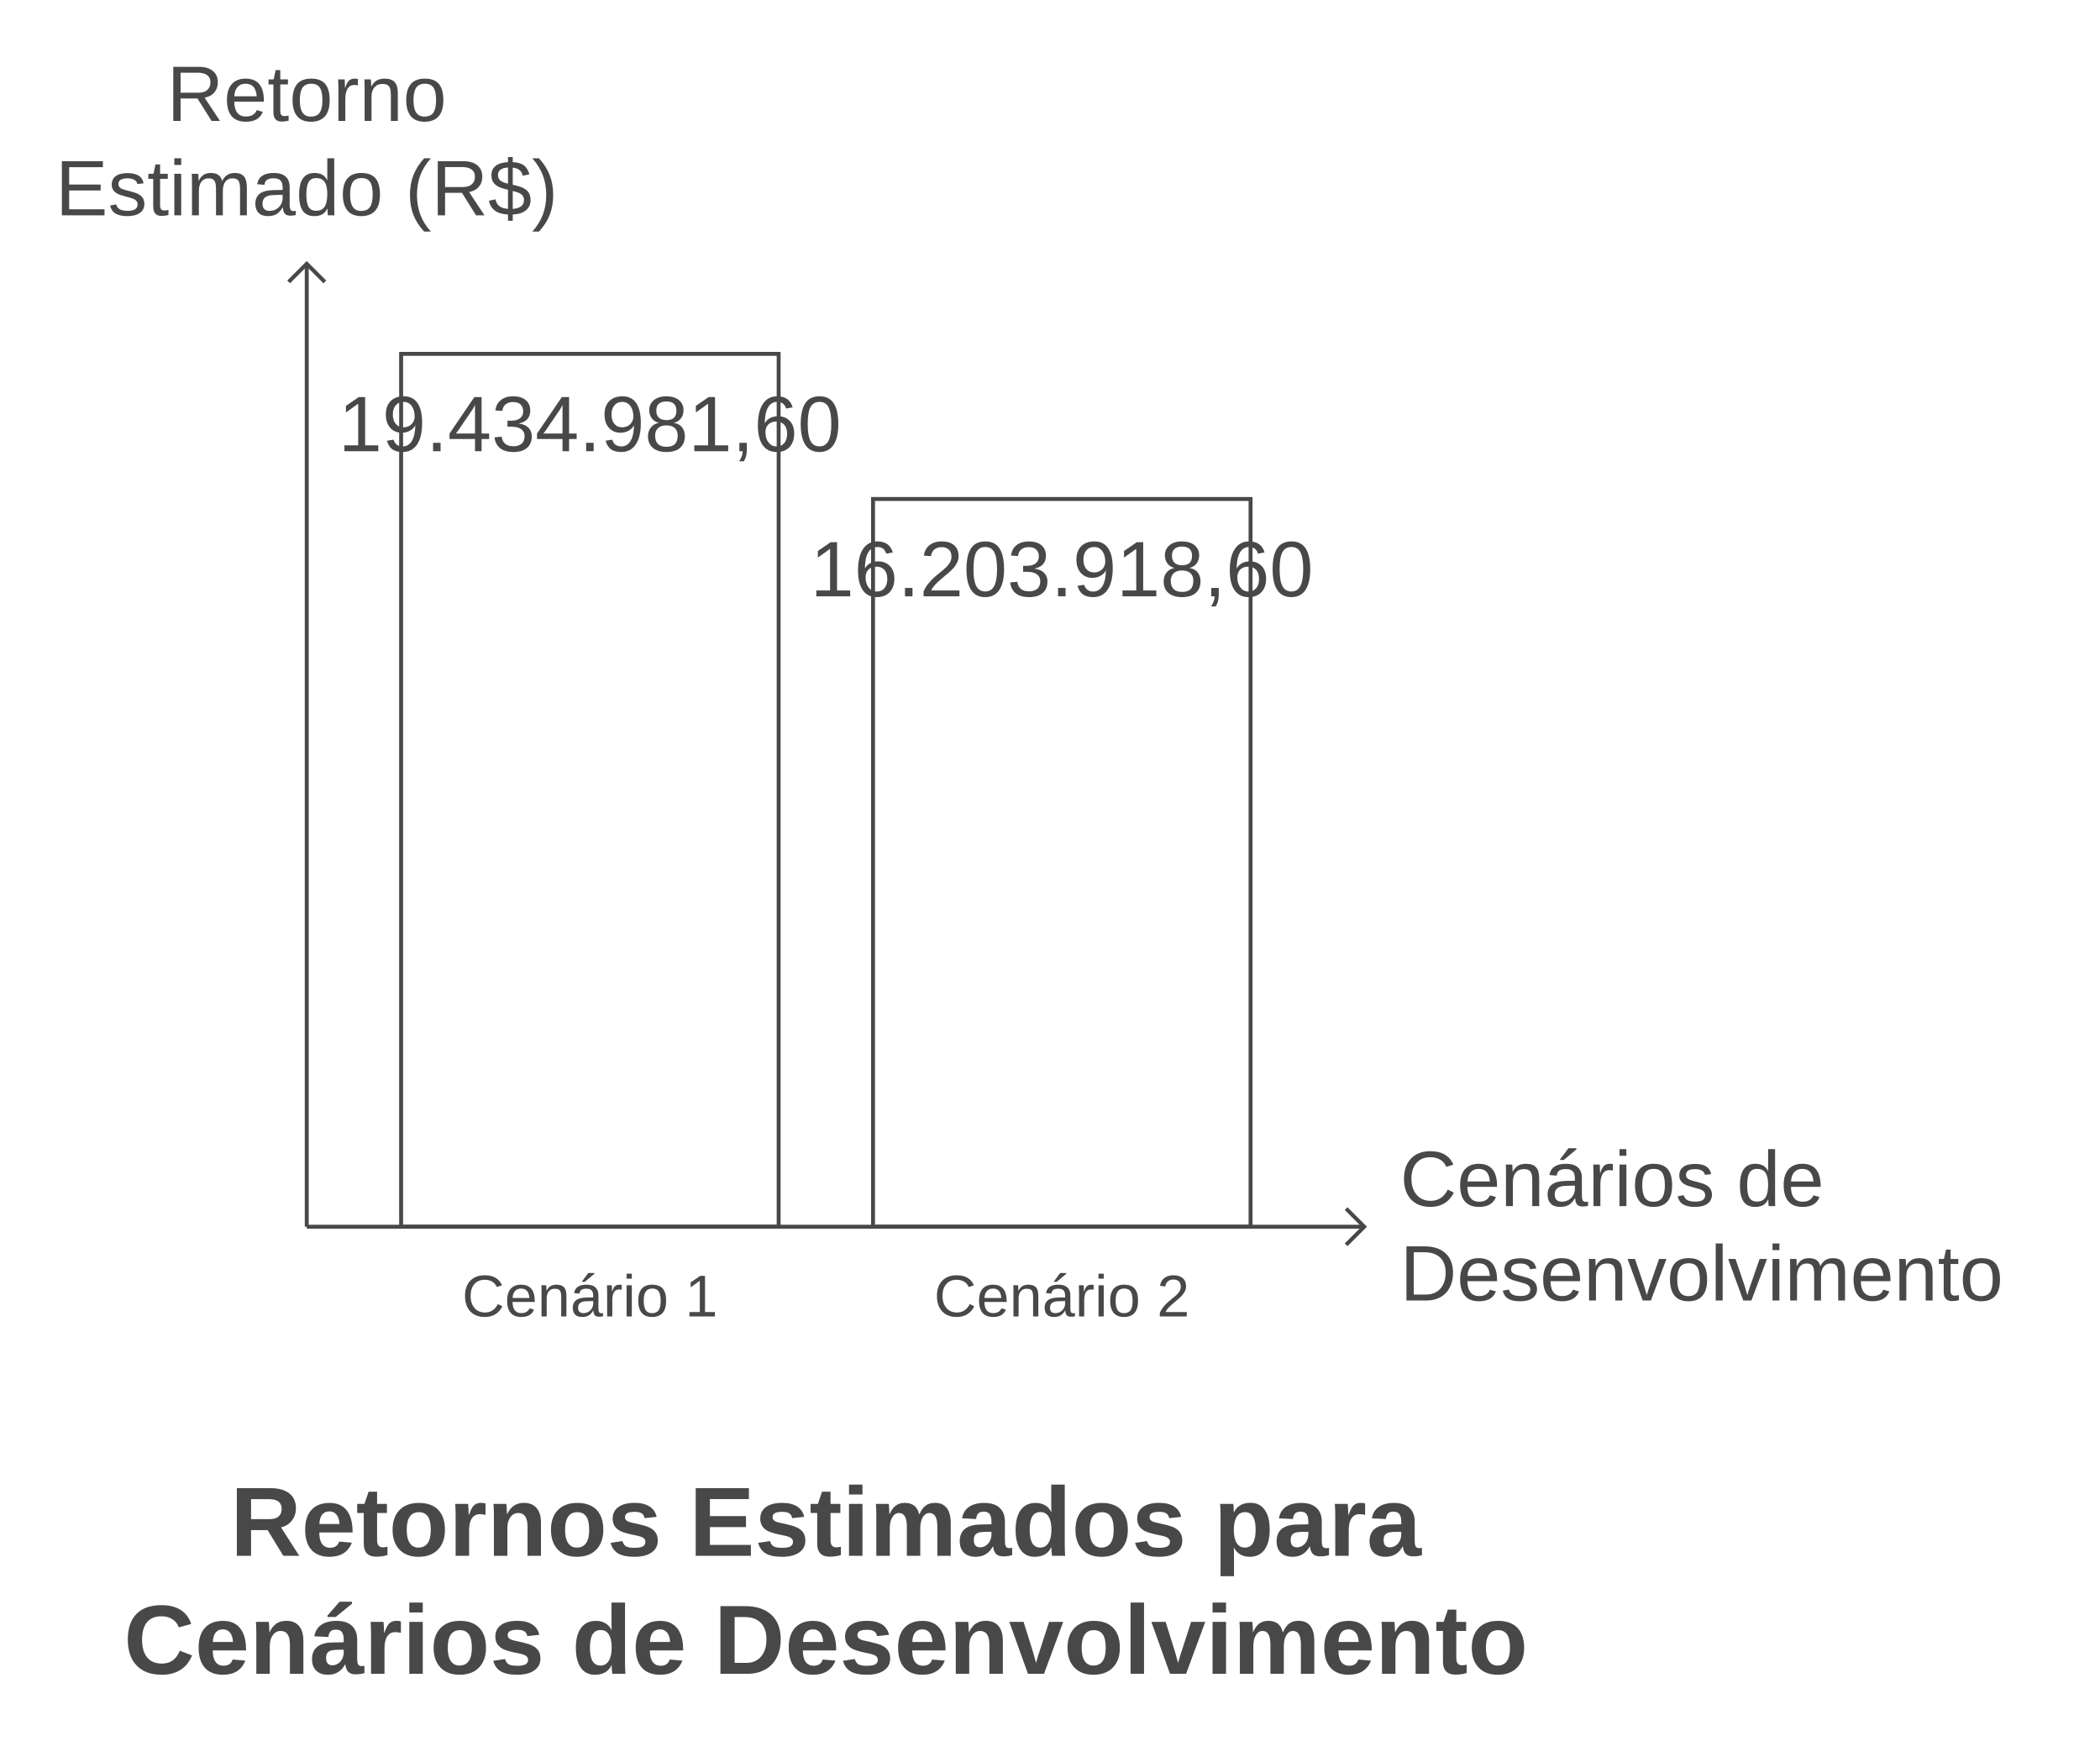
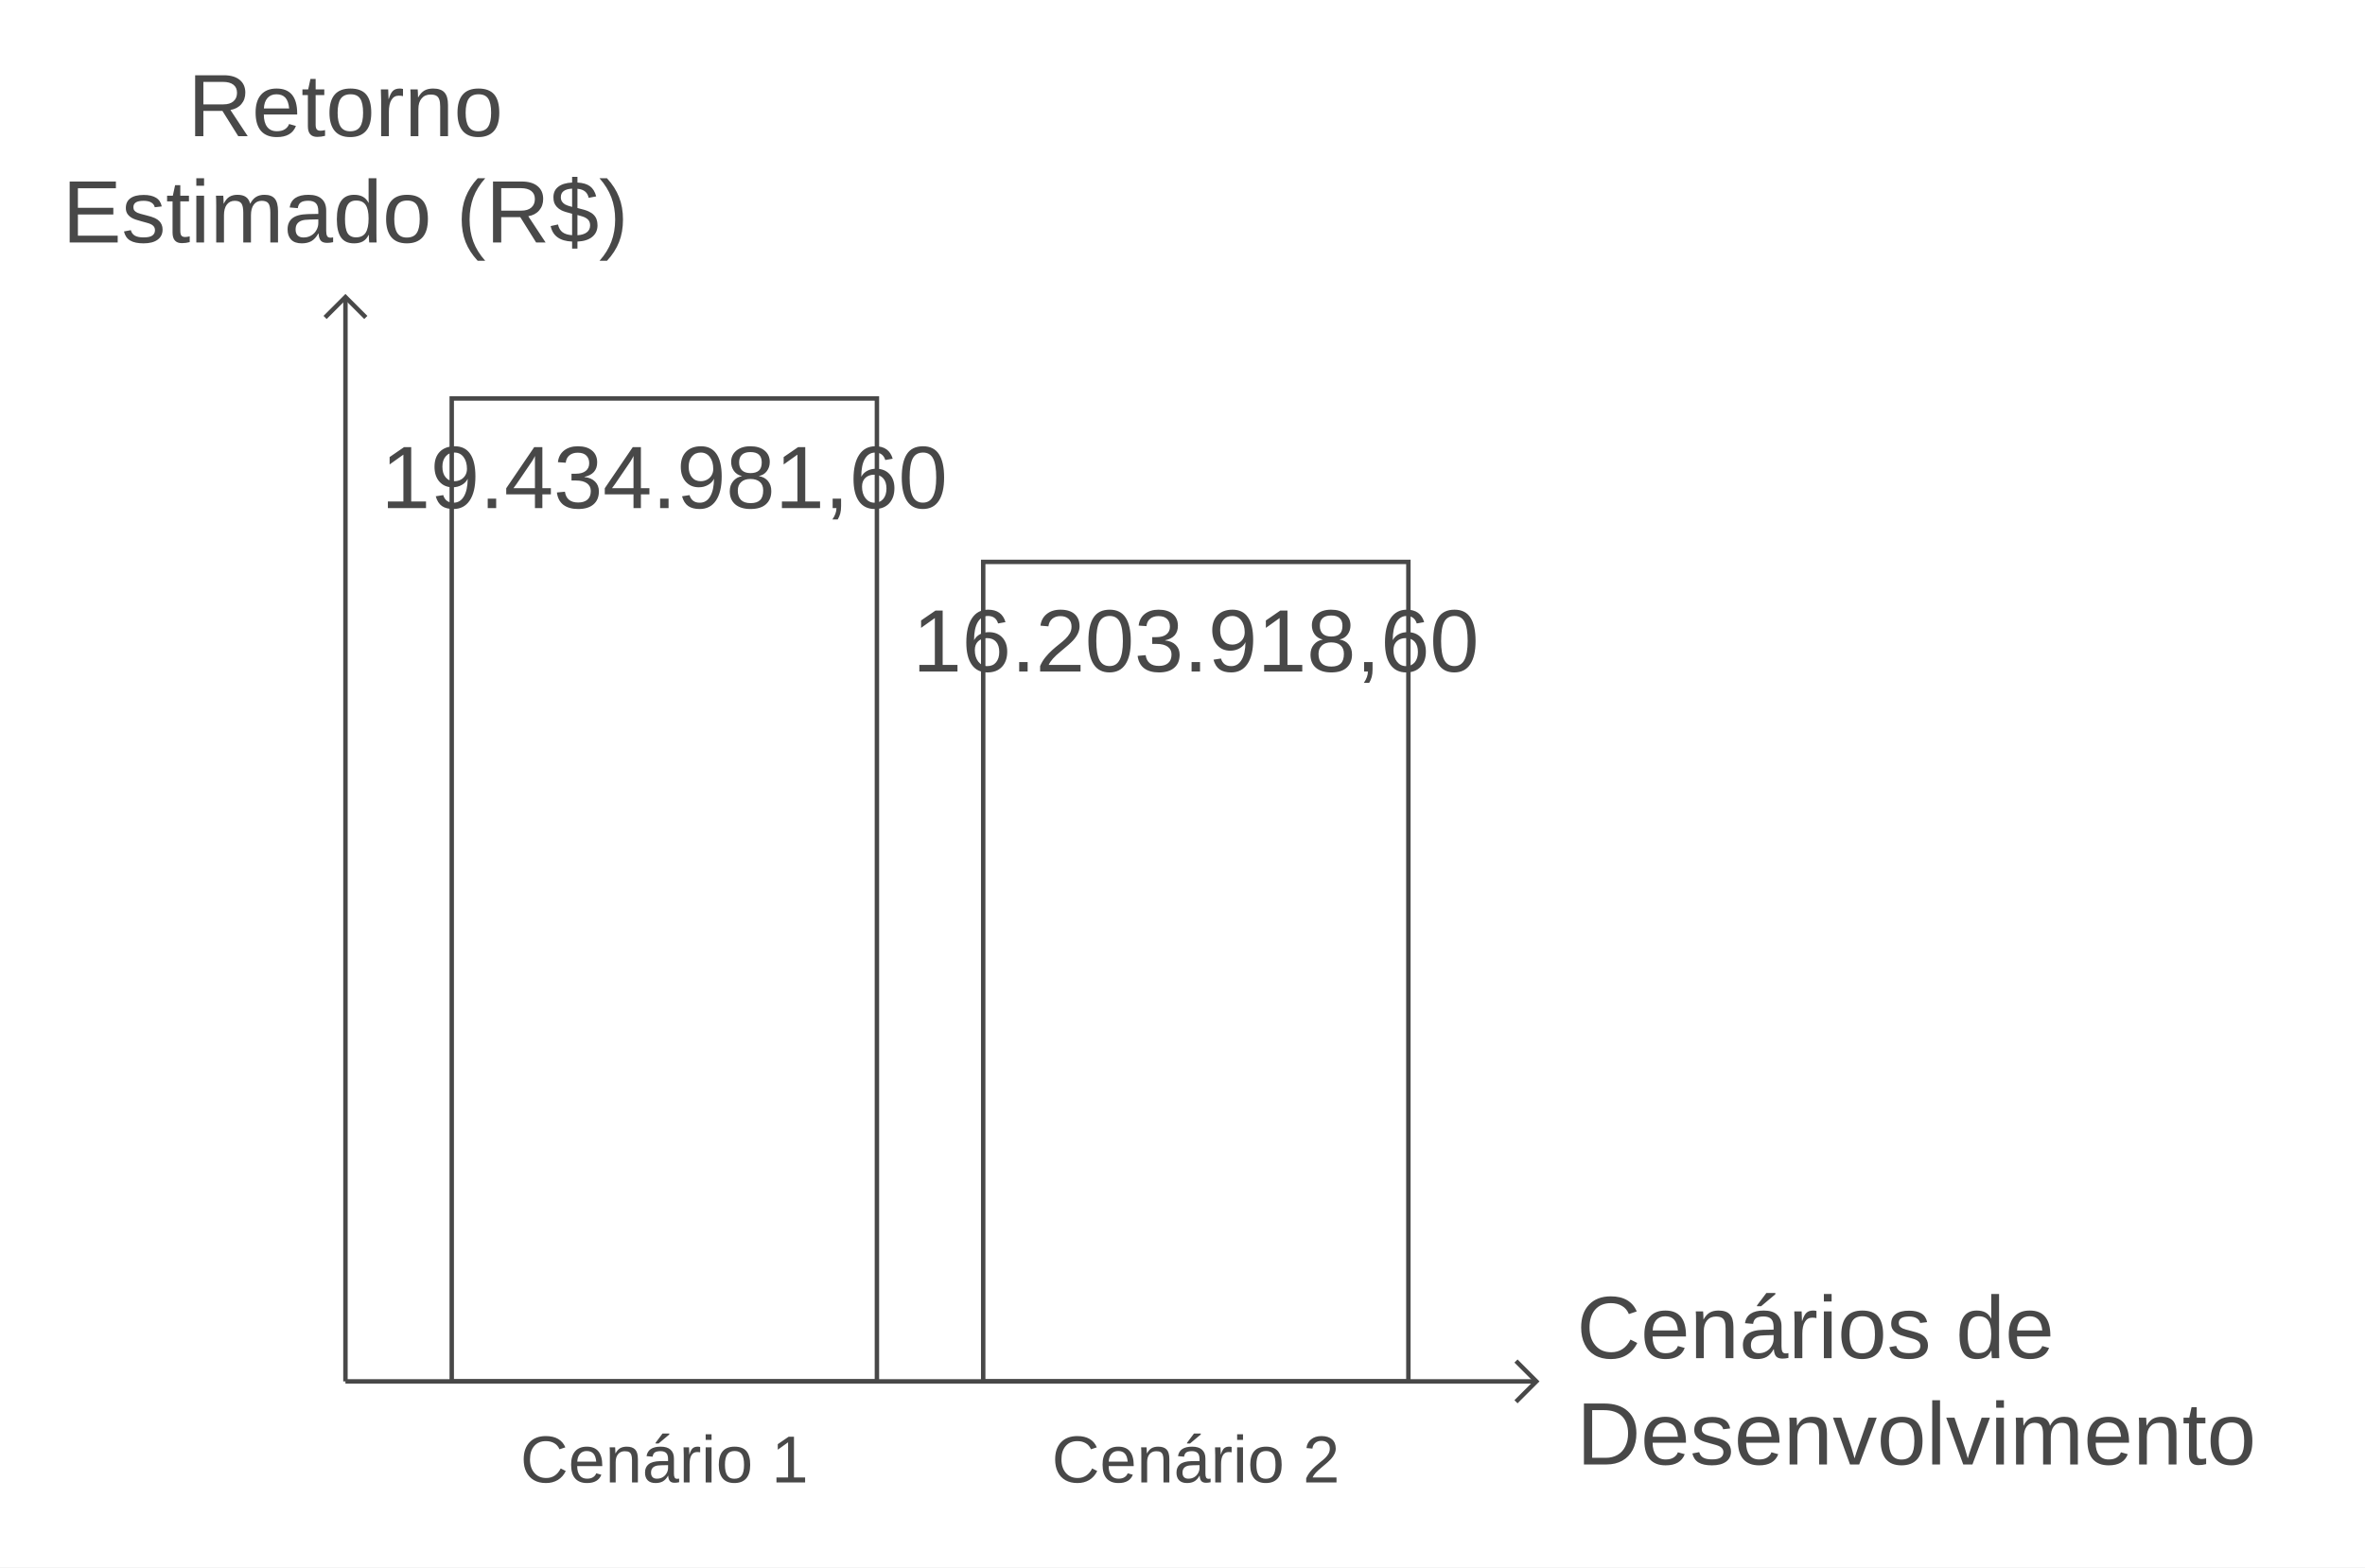
- <svg xmlns="http://www.w3.org/2000/svg" width="534" height="444" viewBox="0 0 534 444" style="fill:none;stroke:none;fill-rule:evenodd;clip-rule:evenodd;stroke-linecap:round;stroke-linejoin:round;stroke-miterlimit:1.5;" version="1.1">
+ <svg xmlns="http://www.w3.org/2000/svg" width="534" height="354" viewBox="0 0 534 354" style="fill:none;stroke:none;fill-rule:evenodd;clip-rule:evenodd;stroke-linecap:round;stroke-linejoin:round;stroke-miterlimit:1.5;" version="1.1">
  <style id="fontImports" />
-   <rect id="" x="0" y="0" width="534" height="444" style="fill: #ffffff;" />
+   <rect id="" x="0" y="0" width="534" height="354" style="fill: #ffffff;" />
  <g id="items" style="isolation: isolate">
    <g id="blend" style="mix-blend-mode:normal">
      <g id="g-root-1.bar_sy_hyekw0f0snpp-fill" data-item-order="999936644" data-item-id="1.bar_sy_hyekw0f0snpp" data-item-class="Part Indexed Indexed_1 Fill Stroke ColorStrokeBlack" data-item-index="1" data-renderer-id="0" transform="translate(92, 80)" />
      <g id="g-root-2.bar_sy_dil2rkf0sohy-fill" data-item-order="999936646" data-item-id="2.bar_sy_dil2rkf0sohy" data-item-class="Part Indexed Fill Stroke ColorStrokeBlack" data-item-index="2" data-renderer-id="0" transform="translate(212, 116.91)" />
      <g id="g-root--1.vAxis_ar_144vmf4f0sohv-fill" data-item-order="999936649" data-item-id="-1.vAxis_ar_144vmf4f0sohv" data-item-class="Curve Stroke Part ColorStrokeBlack" data-item-index="-1" data-renderer-id="0" transform="translate(68, 56)" />
      <g id="g-root--1.hAxis_ar_qtf41sf0sq2s-fill" data-item-order="999936651" data-item-id="-1.hAxis_ar_qtf41sf0sq2s" data-item-class="Curve Stroke Part ColorStrokeBlack" data-item-index="-1" data-renderer-id="0" transform="translate(68, 302)" />
      <g id="g-root-tx_retornoe_qqaqm8f0sowd-fill" data-item-order="1000000000" data-item-id="tx_retornoe_qqaqm8f0sowd" data-item-class="Label Stroke ColorStrokeBlack" data-item-index="none" data-renderer-id="0" transform="translate(2, 2)">
        <g id="tx_retornoe_qqaqm8f0sowd-fill" stroke="none" fill="#484848">
          <g>
            <text style="font: 20px Arial, Helvetica, sans-serif; white-space: pre;" font-weight="20px" font-size="Arial," font-family="Helvetica, sans-serif">
              <tspan x="40.42" y="33" dominant-baseline="ideographic">Retorno </tspan>
              <tspan x="12.09" y="57" dominant-baseline="ideographic">Estimado (R$)</tspan>
            </text>
          </g>
        </g>
      </g>
      <g id="g-root-tx_19434981_dgpni8f0sphl-fill" data-item-order="1000000000" data-item-id="tx_19434981_dgpni8f0sphl" data-item-class="Label Stroke Indexed Indexed_1 InsideFill InsideColorFill ColorStrokeBlack" data-item-index="1" data-renderer-id="0" transform="translate(74, 86)">
        <g id="tx_19434981_dgpni8f0sphl-fill" stroke="none" fill="#484848">
          <g>
            <text style="font: 20px Arial, Helvetica, sans-serif; white-space: pre;" font-weight="20px" font-size="Arial," font-family="Helvetica, sans-serif">
              <tspan x="12.05" y="33" dominant-baseline="ideographic">19.434.981,60</tspan>
            </text>
          </g>
        </g>
      </g>
      <g id="g-root-tx_16203918_1lvj5tsf0spai-fill" data-item-order="1000000000" data-item-id="tx_16203918_1lvj5tsf0spai" data-item-class="Label Stroke Indexed InsideFill InsideColorFill ColorStrokeBlack" data-item-index="2" data-renderer-id="0" transform="translate(194, 122.9086)">
        <g id="tx_16203918_1lvj5tsf0spai-fill" stroke="none" fill="#484848">
          <g>
            <text style="font: 20px Arial, Helvetica, sans-serif; white-space: pre;" font-weight="20px" font-size="Arial," font-family="Helvetica, sans-serif">
              <tspan x="12.05" y="33" dominant-baseline="ideographic">16.203.918,60</tspan>
            </text>
          </g>
        </g>
      </g>
      <g id="g-root-tx_cenriosd_8zn77kf0so3q-fill" data-item-order="1000000000" data-item-id="tx_cenriosd_8zn77kf0so3q" data-item-class="Label Stroke ColorStrokeBlack" data-item-index="none" data-renderer-id="0" transform="translate(344, 278)">
        <g id="tx_cenriosd_8zn77kf0so3q-fill" stroke="none" fill="#484848">
          <g>
            <text style="font: 20px Arial, Helvetica, sans-serif; white-space: pre;" font-weight="20px" font-size="Arial," font-family="Helvetica, sans-serif">
              <tspan x="12" y="33" dominant-baseline="ideographic">Cenários de </tspan>
              <tspan x="12" y="57" dominant-baseline="ideographic">Desenvolvimento</tspan>
            </text>
          </g>
        </g>
      </g>
      <g id="g-root-tx_cenrio1_1hegpj4f0snwn-fill" data-item-order="1000000000" data-item-id="tx_cenrio1_1hegpj4f0snwn" data-item-class="Label Stroke Indexed Indexed_1 ColorStrokeBlack" data-item-index="1" data-renderer-id="0" transform="translate(104, 308)">
        <g id="tx_cenrio1_1hegpj4f0snwn-fill" stroke="none" fill="#484848">
          <g>
            <text style="font: 15px Arial, Helvetica, sans-serif; white-space: pre;" font-weight="15px" font-size="Arial," font-family="Helvetica, sans-serif">
              <tspan x="13.48" y="30" dominant-baseline="ideographic">Cenário 1</tspan>
            </text>
          </g>
        </g>
      </g>
      <g id="g-root-tx_cenrio2_znt64gf0sn40-fill" data-item-order="1000000000" data-item-id="tx_cenrio2_znt64gf0sn40" data-item-class="Label Stroke Indexed ColorStrokeBlack" data-item-index="2" data-renderer-id="0" transform="translate(224, 308)">
        <g id="tx_cenrio2_znt64gf0sn40-fill" stroke="none" fill="#484848">
          <g>
            <text style="font: 15px Arial, Helvetica, sans-serif; white-space: pre;" font-weight="15px" font-size="Arial," font-family="Helvetica, sans-serif">
              <tspan x="13.48" y="30" dominant-baseline="ideographic">Cenário 2</tspan>
            </text>
          </g>
        </g>
      </g>
-       <g id="g-root-tx_retornos_141r8zkf0snbg-fill" data-item-order="1000000000" data-item-id="tx_retornos_141r8zkf0snbg" data-item-class="Label Stroke Title ColorStrokeBlack" data-item-index="none" data-renderer-id="0" transform="translate(14, 362)">
-         <g id="tx_retornos_141r8zkf0snbg-fill" stroke="none" fill="#484848">
-           <g>
-             <text style="font: bold 25px Arial, Helvetica, sans-serif; white-space: pre;" font-weight="bold" font-size="25" font-family="Arial, Helvetica, sans-serif">
-               <tspan x="44.56" y="39" dominant-baseline="ideographic">Retornos Estimados para </tspan>
-               <tspan x="17.47" y="69" dominant-baseline="ideographic">Cenários de Desenvolvimento</tspan>
-             </text>
-           </g>
-         </g>
-       </g>
      <g id="g-root-1.bar_sy_hyekw0f0snpp-stroke" data-item-order="999936644" data-item-id="1.bar_sy_hyekw0f0snpp" data-item-class="Part Indexed Indexed_1 Fill Stroke ColorStrokeBlack" data-item-index="1" data-renderer-id="0" transform="translate(92, 80)">
        <g id="1.bar_sy_hyekw0f0snpp-stroke" fill="none" stroke-linecap="butt" stroke-linejoin="miter" stroke-miterlimit="4" stroke="#484848" stroke-width="1">
          <g>
            <path d="M 10 232L 106 232L 106 10L 10 10Z" />
          </g>
        </g>
      </g>
      <g id="g-root-2.bar_sy_dil2rkf0sohy-stroke" data-item-order="999936646" data-item-id="2.bar_sy_dil2rkf0sohy" data-item-class="Part Indexed Fill Stroke ColorStrokeBlack" data-item-index="2" data-renderer-id="0" transform="translate(212, 116.91)">
        <g id="2.bar_sy_dil2rkf0sohy-stroke" fill="none" stroke-linecap="butt" stroke-linejoin="miter" stroke-miterlimit="4" stroke="#484848" stroke-width="1">
          <g>
            <path d="M 10 195.09L 106 195.09L 106 10L 10 10Z" />
          </g>
        </g>
      </g>
      <g id="g-root--1.vAxis_ar_144vmf4f0sohv-stroke" data-item-order="999936649" data-item-id="-1.vAxis_ar_144vmf4f0sohv" data-item-class="Curve Stroke Part ColorStrokeBlack" data-item-index="-1" data-renderer-id="0" transform="translate(68, 56)">
        <g id="-1.vAxis_ar_144vmf4f0sohv-stroke" fill="none" stroke-linecap="butt" stroke-linejoin="miter" stroke-miterlimit="4" stroke="#484848" stroke-width="1">
          <g>
            <path d="M 10 256L 10 133L 10 11.41" />
            <path d="M 14.6 15.7L 10 11.1L 5.4 15.7" stroke-dasharray="none" />
          </g>
        </g>
      </g>
      <g id="g-root--1.hAxis_ar_qtf41sf0sq2s-stroke" data-item-order="999936651" data-item-id="-1.hAxis_ar_qtf41sf0sq2s" data-item-class="Curve Stroke Part ColorStrokeBlack" data-item-index="-1" data-renderer-id="0" transform="translate(68, 302)">
        <g id="-1.hAxis_ar_qtf41sf0sq2s-stroke" fill="none" stroke-linecap="butt" stroke-linejoin="miter" stroke-miterlimit="4" stroke="#484848" stroke-width="1">
          <g>
            <path d="M 10 10L 145 10L 278.59 10" />
            <path d="M 274.3 14.6L 278.9 10L 274.3 5.4" stroke-dasharray="none" />
          </g>
        </g>
      </g>
      <g id="g-root-tx_retornoe_qqaqm8f0sowd-stroke" data-item-order="1000000000" data-item-id="tx_retornoe_qqaqm8f0sowd" data-item-class="Label Stroke ColorStrokeBlack" data-item-index="none" data-renderer-id="0" transform="translate(2, 2)" />
      <g id="g-root-tx_19434981_dgpni8f0sphl-stroke" data-item-order="1000000000" data-item-id="tx_19434981_dgpni8f0sphl" data-item-class="Label Stroke Indexed Indexed_1 InsideFill InsideColorFill ColorStrokeBlack" data-item-index="1" data-renderer-id="0" transform="translate(74, 86)" />
      <g id="g-root-tx_16203918_1lvj5tsf0spai-stroke" data-item-order="1000000000" data-item-id="tx_16203918_1lvj5tsf0spai" data-item-class="Label Stroke Indexed InsideFill InsideColorFill ColorStrokeBlack" data-item-index="2" data-renderer-id="0" transform="translate(194, 122.9086)" />
      <g id="g-root-tx_cenriosd_8zn77kf0so3q-stroke" data-item-order="1000000000" data-item-id="tx_cenriosd_8zn77kf0so3q" data-item-class="Label Stroke ColorStrokeBlack" data-item-index="none" data-renderer-id="0" transform="translate(344, 278)" />
      <g id="g-root-tx_cenrio1_1hegpj4f0snwn-stroke" data-item-order="1000000000" data-item-id="tx_cenrio1_1hegpj4f0snwn" data-item-class="Label Stroke Indexed Indexed_1 ColorStrokeBlack" data-item-index="1" data-renderer-id="0" transform="translate(104, 308)" />
      <g id="g-root-tx_cenrio2_znt64gf0sn40-stroke" data-item-order="1000000000" data-item-id="tx_cenrio2_znt64gf0sn40" data-item-class="Label Stroke Indexed ColorStrokeBlack" data-item-index="2" data-renderer-id="0" transform="translate(224, 308)" />
-       <g id="g-root-tx_retornos_141r8zkf0snbg-stroke" data-item-order="1000000000" data-item-id="tx_retornos_141r8zkf0snbg" data-item-class="Label Stroke Title ColorStrokeBlack" data-item-index="none" data-renderer-id="0" transform="translate(14, 362)" />
    </g>
  </g>
</svg>
